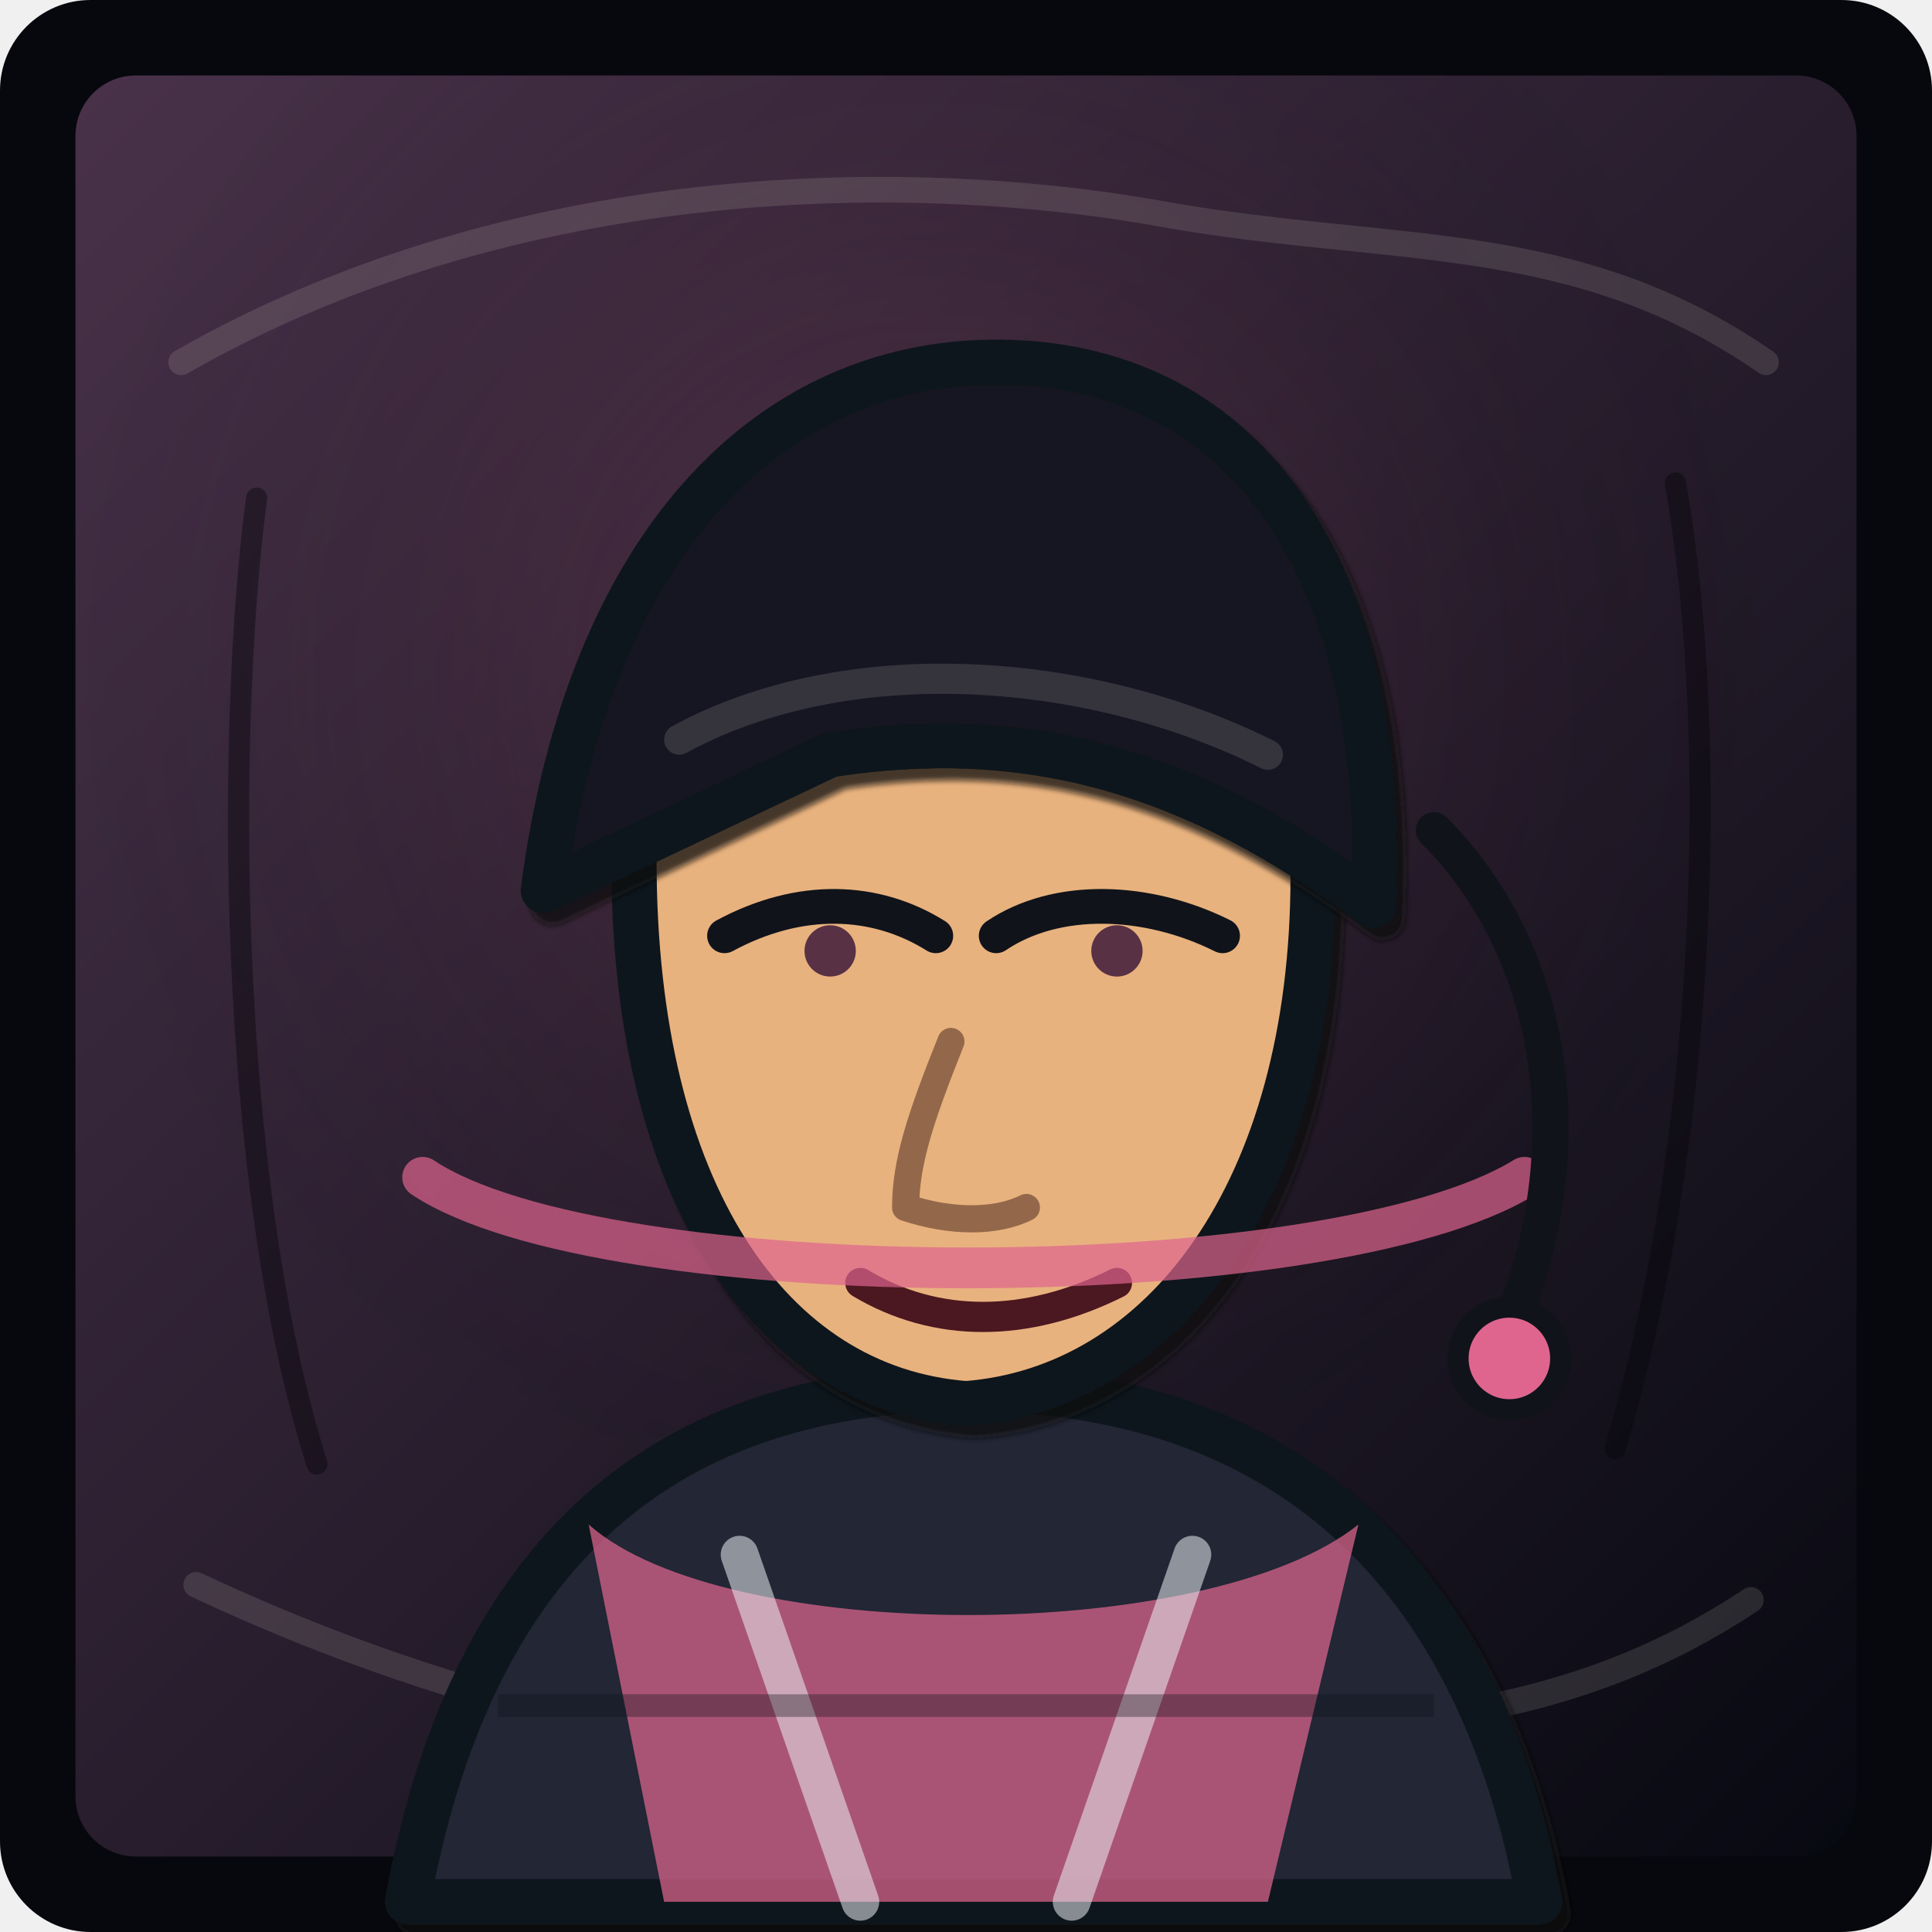
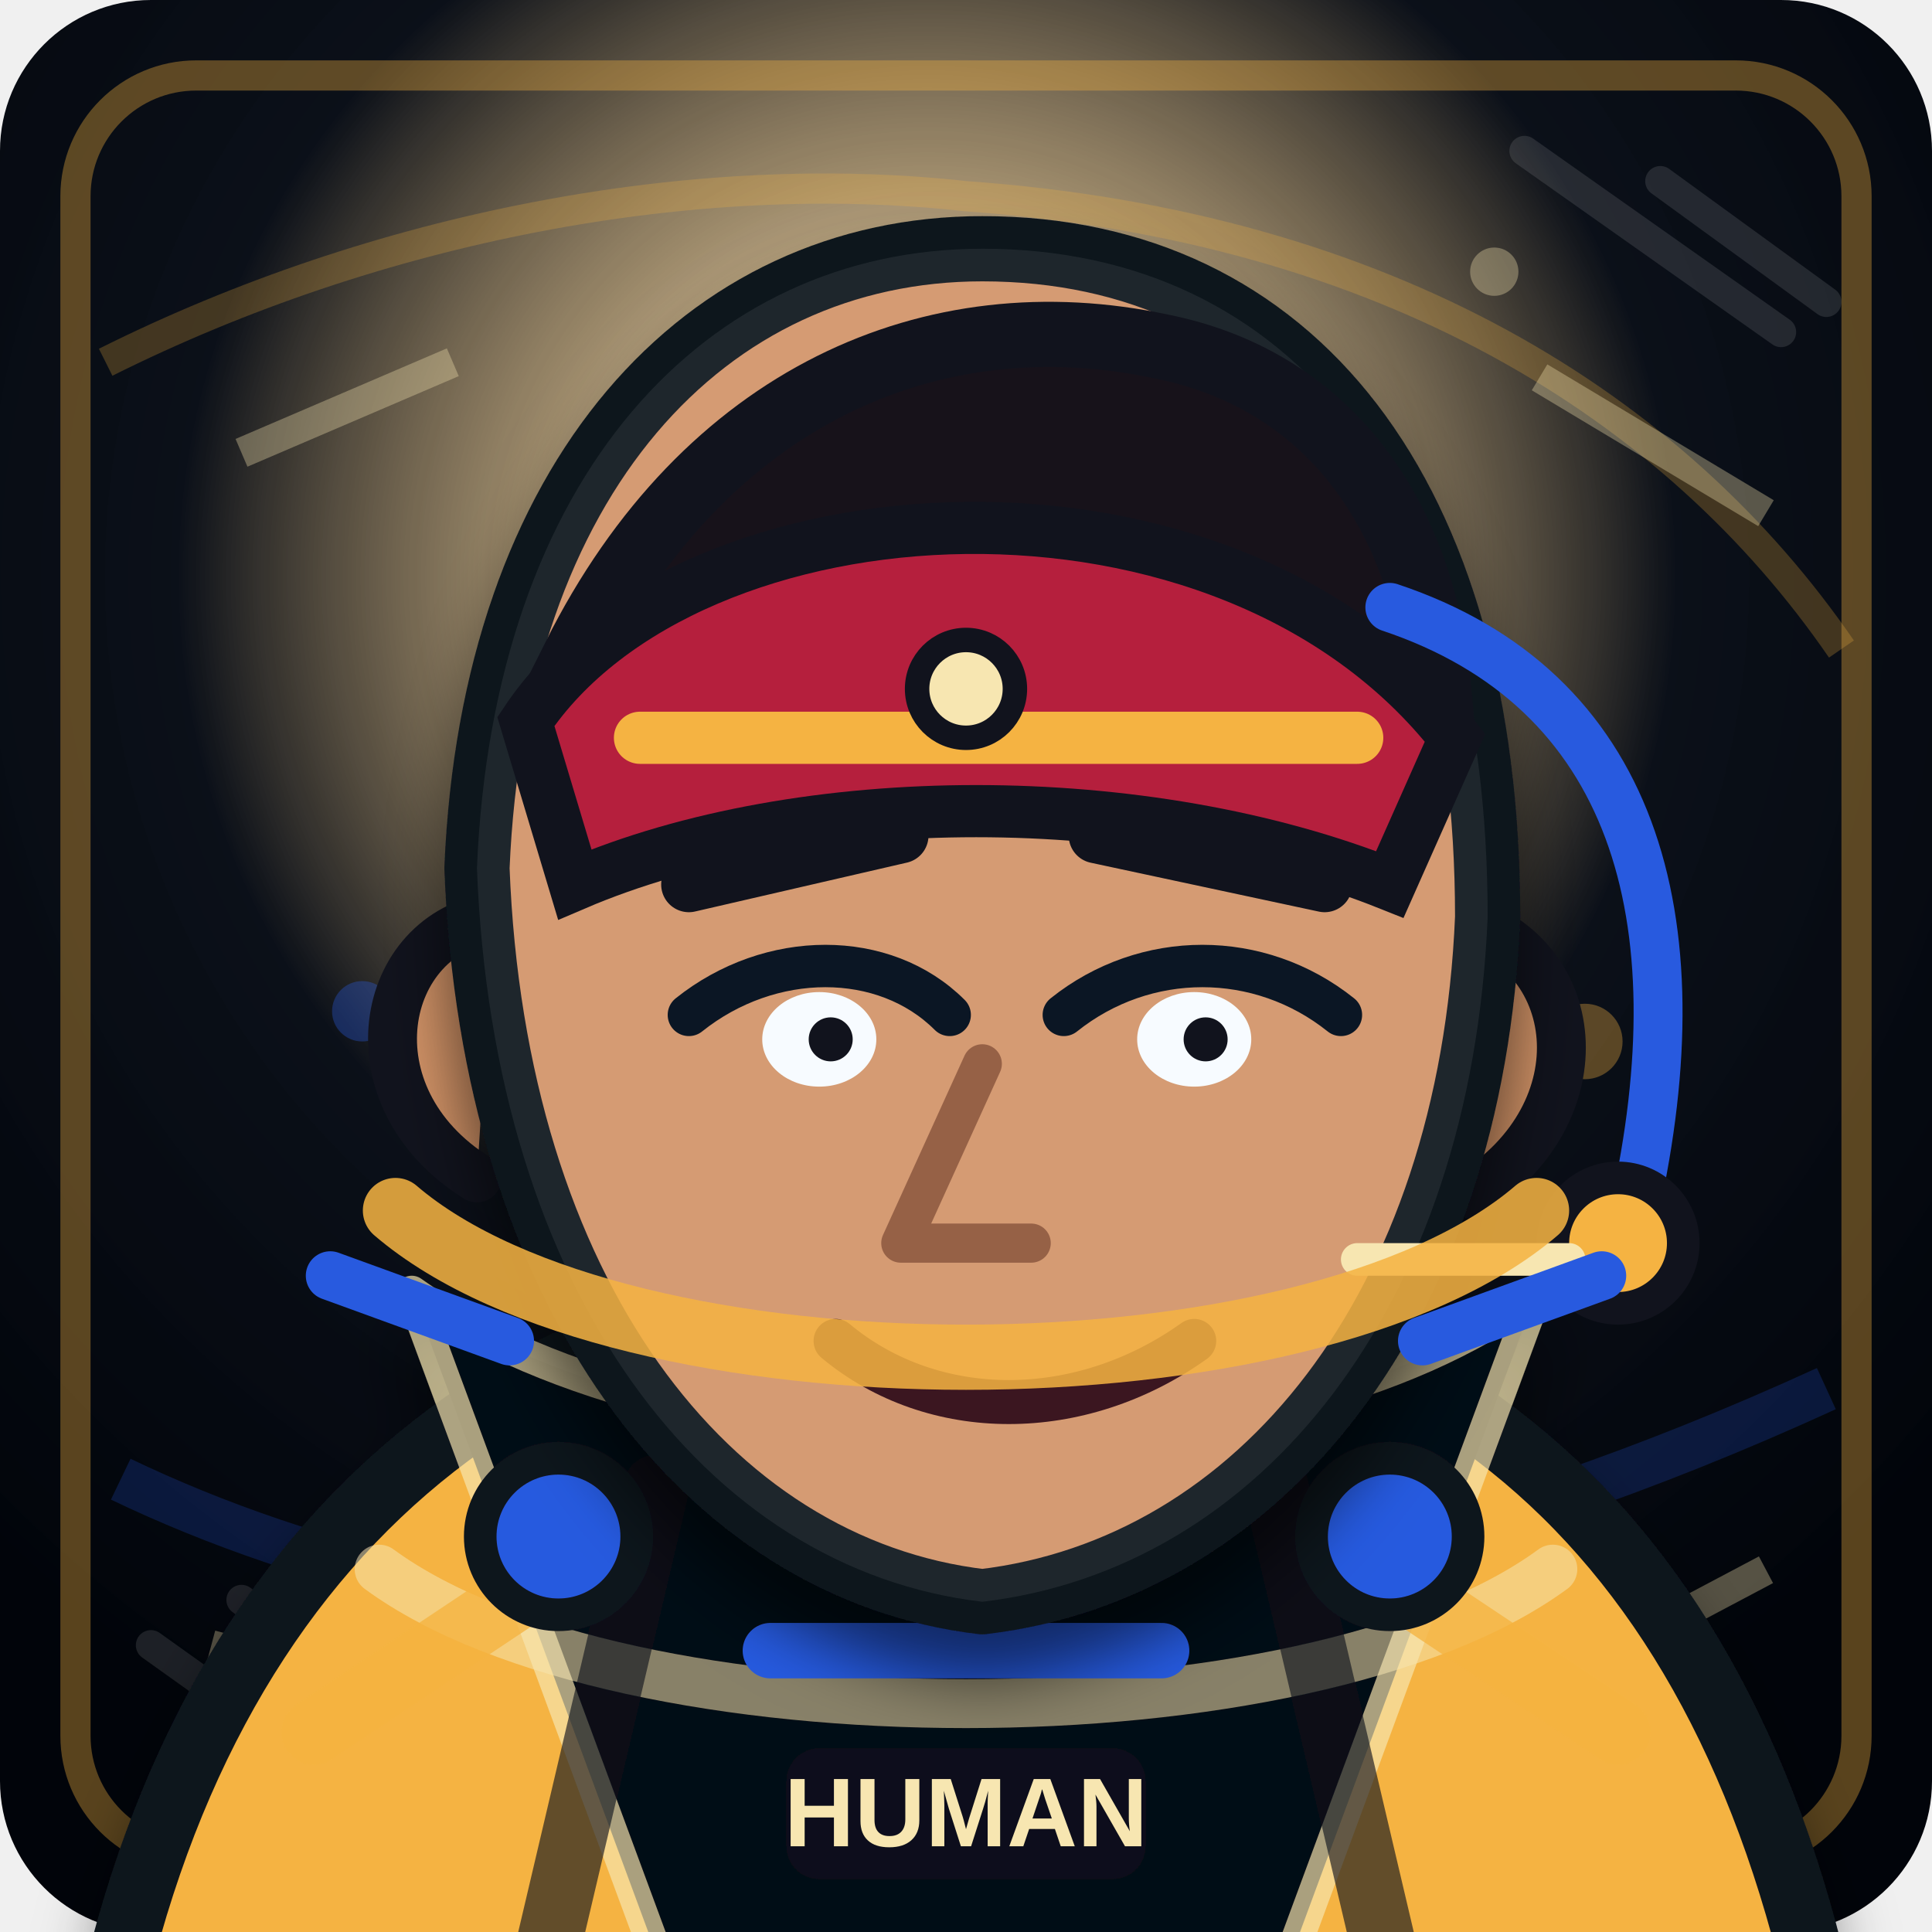
<svg xmlns="http://www.w3.org/2000/svg" width="128" height="128" viewBox="0 0 128 128" fill="none">
  <defs>
-     <linearGradient id="bg-solar-ink-male-3" x1="0" y1="0" x2="1" y2="1">
-       <stop offset="0" stop-color="#49324a" />
-       <stop offset="1" stop-color="#070911" />
+     <radialGradient id="bg-solar-male-3" cx="48%" cy="30%" r="70%">
+       <stop offset="0%" stop-color="#f5b342" stop-opacity=".30" />
+       <stop offset="55%" stop-color="#060b14" stop-opacity=".98" />
+       <stop offset="100%" stop-color="#01040a" />
+     </radialGradient>
+     <linearGradient id="suit-solar-male-3" x1="28" y1="90" x2="101" y2="127">
+       <stop offset="0%" stop-color="#f5b342" />
+       <stop offset="48%" stop-color="#285adf" />
+       <stop offset="100%" stop-color="#060b14" />
    </linearGradient>
-     <radialGradient id="wash-solar-ink-male-3" cx="48%" cy="34%" r="72%">
-       <stop offset="0" stop-color="#df658e" stop-opacity=".20" />
-       <stop offset=".68" stop-color="#000" stop-opacity="0" />
-     </radialGradient>
-     <filter id="ink-solar-ink-male-3" x="-25%" y="-25%" width="150%" height="150%">
-       <feDropShadow dx=".6" dy=".8" stdDeviation=".2" flood-color="#090a0e" flood-opacity=".75" />
+     <linearGradient id="shade-solar-male-3" x1="38" y1="31" x2="86" y2="94">
+       <stop offset="0%" stop-color="#ffffff" stop-opacity=".28" />
+       <stop offset="100%" stop-color="#000000" stop-opacity=".28" />
+     </linearGradient>
+     <filter id="shadow-solar-male-3" x="-30%" y="-30%" width="160%" height="160%">
+       <feDropShadow dx="0" dy="3" stdDeviation="2" flood-color="#000000" flood-opacity=".55" />
+     </filter>
+     <filter id="glow-solar-male-3" x="-60%" y="-60%" width="220%" height="220%">
+       <feGaussianBlur stdDeviation="2.2" result="blur" />
+       <feMerge>
+         <feMergeNode in="blur" />
+         <feMergeNode in="SourceGraphic" />
+       </feMerge>
    </filter>
  </defs>
-   <rect width="128" height="128" rx="6" fill="#07080d" />
-   <rect x="5" y="5" width="118" height="118" rx="4" fill="url(#bg-solar-ink-male-3)" />
-   <rect x="5" y="5" width="118" height="118" rx="4" fill="url(#wash-solar-ink-male-3)" />
-   <path d="M12 24 C33 12 58 11 76 14 C92 17 104 15 117 24 M13 105 C30 113 50 118 68 116 C86 114 101 116 116 106" stroke="#f4eadc" stroke-opacity=".13" stroke-width="1.7" stroke-linecap="round" />
-   <path d="M17 33 C15 48 15 78 21 97 M111 32 C114 49 113 76 107 96" stroke="#05060a" stroke-opacity=".42" stroke-width="1.4" stroke-linecap="round" />
-   <path d="M27 126 C31 104 43 92 64 92 C85 92 98 104 102 126Z" fill="#202635" stroke="#11131a" stroke-width="3" stroke-linejoin="round" filter="url(#ink-solar-ink-male-3)" />
-   <path d="M39 101 C48 109 80 109 90 101 L84 126 H44Z" fill="#df658e" opacity=".72" />
-   <path d="M49 103 L57 126 M79 103 L71 126" stroke="#e9edf0" stroke-opacity=".55" stroke-width="2.5" stroke-linecap="round" />
-   <path d="M33 113 H95" stroke="#11131a" stroke-opacity=".35" stroke-width="1.5" />
-   <path d="M42 57 C42 39 51 29 64 28 C78 28 87 39 87 58 C87 79 77 92 64 93 C51 92 42 79 42 57Z" fill="#e8b27e" stroke="#11131a" stroke-width="3" stroke-linejoin="round" filter="url(#ink-solar-ink-male-3)" />
-   <path d="M36 59 C39 36 51 24 66 24 C82 24 92 37 91 60 C79 51 68 48 55 50Z" fill="#151820" stroke="#11131a" stroke-width="3" stroke-linejoin="round" filter="url(#ink-solar-ink-male-3)" />
-   <path d="M45 49 C56 43 72 44 84 50" stroke="#f7efe8" stroke-opacity=".14" stroke-width="2" stroke-linecap="round" />
-   <path d="M48 62 C53 59.3 58 59.5 62 62" stroke="#11131a" stroke-width="2.3" stroke-linecap="round" />
-   <path d="M66 62 C70 59.3 76 59.5 81 62" stroke="#11131a" stroke-width="2.3" stroke-linecap="round" />
-   <circle cx="55" cy="63" r="1.7" fill="#593144" />
-   <circle cx="74" cy="63" r="1.7" fill="#593144" />
-   <path d="M63 69 C61 74 60 77 60 80 C63 81 66 81 68 80" stroke="#5f3b2b" stroke-opacity=".62" stroke-width="1.8" stroke-linecap="round" stroke-linejoin="round" />
-   <path d="M57 85 C62 88 68 88 74 85" stroke="#4b1720" stroke-width="2" stroke-linecap="round" />
-   <path d="M28 78 C40 86 88 86 101 78" stroke="#df658e" stroke-opacity=".7" stroke-width="2.7" stroke-linecap="round" />
-   <path d="M95 55 C103 63 105 76 100 88" stroke="#11131a" stroke-width="2.4" stroke-linecap="round" />
-   <circle cx="100" cy="90" r="3.4" fill="#df658e" stroke="#11131a" stroke-width="1.4" />
+   <rect width="128" height="128" rx="10" fill="url(#bg-solar-male-3)" />
+   <path d="M7 24 C25 15 46 11 64 13 C92 15 111 27 122 43" stroke="#f5b342" stroke-opacity=".24" stroke-width="2" />
+   <path d="M8 98 C33 110 73 114 121 92" stroke="#285adf" stroke-opacity=".22" stroke-width="3" />
+   <path d="M101 10 L118 22 M110 12 L121 20 M10 109 L24 119 M16 106 L31 117" stroke="#ffffff" stroke-opacity=".11" stroke-width="2" stroke-linecap="round" />
+   <g opacity=".34">
+     <path d="M16 30 L30 24 M102 25 L117 34 M14 109 L29 113 M100 113 L117 104" stroke="#f7e6b1" stroke-width="2" />
+     <circle cx="24" cy="67" r="2" fill="#285adf" />
+     <circle cx="105" cy="69" r="2.5" fill="#f5b342" />
+     <circle cx="99" cy="18" r="1.6" fill="#f7e6b1" />
+   </g>
+   <rect x="5" y="5" width="118" height="118" rx="8" stroke="#f5b342" stroke-opacity=".36" stroke-width="2" />
+   <g transform="translate(64 64) scale(1.08) translate(-64 -64)">
+     <g filter="url(#shadow-solar-male-3)">
+       <path d="M11 130 C17 99 37 83 64 83 C93 83 111 99 117 130Z" fill="url(#suit-solar-male-3)" stroke="#11131d" stroke-width="4" stroke-linejoin="round" />
+       <path d="M30 84 L47 130 H82 L99 84 C83 96 47 96 30 84Z" fill="#060b14" stroke="#f7e6b1" stroke-opacity=".68" stroke-width="2" stroke-linejoin="round" />
+       <path d="M28 101 C43 112 85 112 100 101" stroke="#f7e6b1" stroke-opacity=".54" stroke-width="3" stroke-linecap="round" />
+       <path d="M45 96 L37 130 M83 96 L91 130" stroke="#11131d" stroke-opacity=".64" stroke-width="4" stroke-linecap="round" />
+       <path d="M24 111 L39 101 M104 111 L89 101" stroke="#f5b342" stroke-opacity=".78" stroke-width="4" stroke-linecap="round" />
+       <circle cx="39" cy="99" r="4.8" fill="#285adf" stroke="#11131d" stroke-width="2" />
+       <circle cx="90" cy="99" r="4.8" fill="#285adf" stroke="#11131d" stroke-width="2" />
+       <path d="M52 106 H76" stroke="#285adf" stroke-width="3.4" stroke-linecap="round" />
+       <rect x="53" y="112" width="22" height="8" rx="2" fill="#11131d" opacity=".72" />
+       <text x="64" y="118" text-anchor="middle" fill="#f7e6b1" font-size="6" font-family="Arial, sans-serif" font-weight="900">HUMAN</text>
+     </g>
+     <g>
+       <path d="M35 61 C28 62 26 72 34 77 M94 61 C102 63 103 73 95 78" fill="#d29367" stroke="#11131d" stroke-width="3" stroke-linecap="round" />
+       <path d="M34 58 C35 34 48 20 65 20 C84 20 96 35 96 61 C95 85 82 101 65 103 C48 101 35 84 34 58Z" fill="#d29367" stroke="#11131d" stroke-width="4" stroke-linejoin="round" filter="url(#shadow-solar-male-3)" />
+       <path d="M34 58 C35 34 48 20 65 20 C84 20 96 35 96 61 C95 85 82 101 65 103 C48 101 35 84 34 58Z" fill="url(#shade-solar-male-3)" opacity=".26" />
+       <path d="M40 45 C48 29 62 23 76 26 C86 28 92 36 93 47 C75 40 56 39 40 45Z" fill="#17121a" stroke="#11131d" stroke-width="4" />
+       <path d="M47 59 L60 56 M72 56 L86 59" stroke="#11131d" stroke-width="3.4" stroke-linecap="round" />
+       <path d="M47 67 C52 63 59 63 63 67 M70 67 C75 63 82 63 87 67" stroke="#0b1624" stroke-width="2.6" stroke-linecap="round" />
+       <ellipse cx="55" cy="68.5" rx="3.5" ry="2.9" fill="#f7fbff" />
+       <ellipse cx="78" cy="68.5" rx="3.5" ry="2.9" fill="#f7fbff" />
+       <circle cx="55.7" cy="68.5" r="1.35" fill="#11131d" />
+       <circle cx="78.7" cy="68.5" r="1.35" fill="#11131d" />
+       <path d="M65 70 L60 81 H68" stroke="#75432f" stroke-opacity=".66" stroke-width="2.4" stroke-linecap="round" stroke-linejoin="round" />
+       <path d="M56 87 C62 92 71 92 78 87" stroke="#3b1620" stroke-width="2.7" stroke-linecap="round" />
+       <path d="M46 52 C54 49 75 49 86 53" stroke="#ffffff" stroke-opacity=".17" stroke-width="2" stroke-linecap="round" />
+       <path d="M37 49 C47 34 80 32 94 50 L90 59 C75 53 54 53 40 59Z" fill="#b51f3d" stroke="#11131d" stroke-width="3.2" />
+       <path d="M44 50 H88" stroke="#f5b342" stroke-width="3.2" stroke-linecap="round" />
+       <circle cx="64" cy="47" r="3" fill="#f7e6b1" stroke="#11131d" stroke-width="1.5" />
+       <path d="M90 42 C105 47 109 61 105 79" stroke="#285adf" stroke-width="3" stroke-linecap="round" />
+       <circle cx="104" cy="81" r="4" fill="#f5b342" stroke="#11131d" stroke-width="2" />
+       <path d="M101 82 H88" stroke="#f7e6b1" stroke-width="2" stroke-linecap="round" />
+       <path d="M29 79 C43 91 85 91 99 79" stroke="#f5b342" stroke-width="4" stroke-linecap="round" opacity=".86" />
+       <path d="M25 83 L36 87 M92 87 L103 83" stroke="#285adf" stroke-width="3" stroke-linecap="round" />
+     </g>
+   </g>
</svg>
